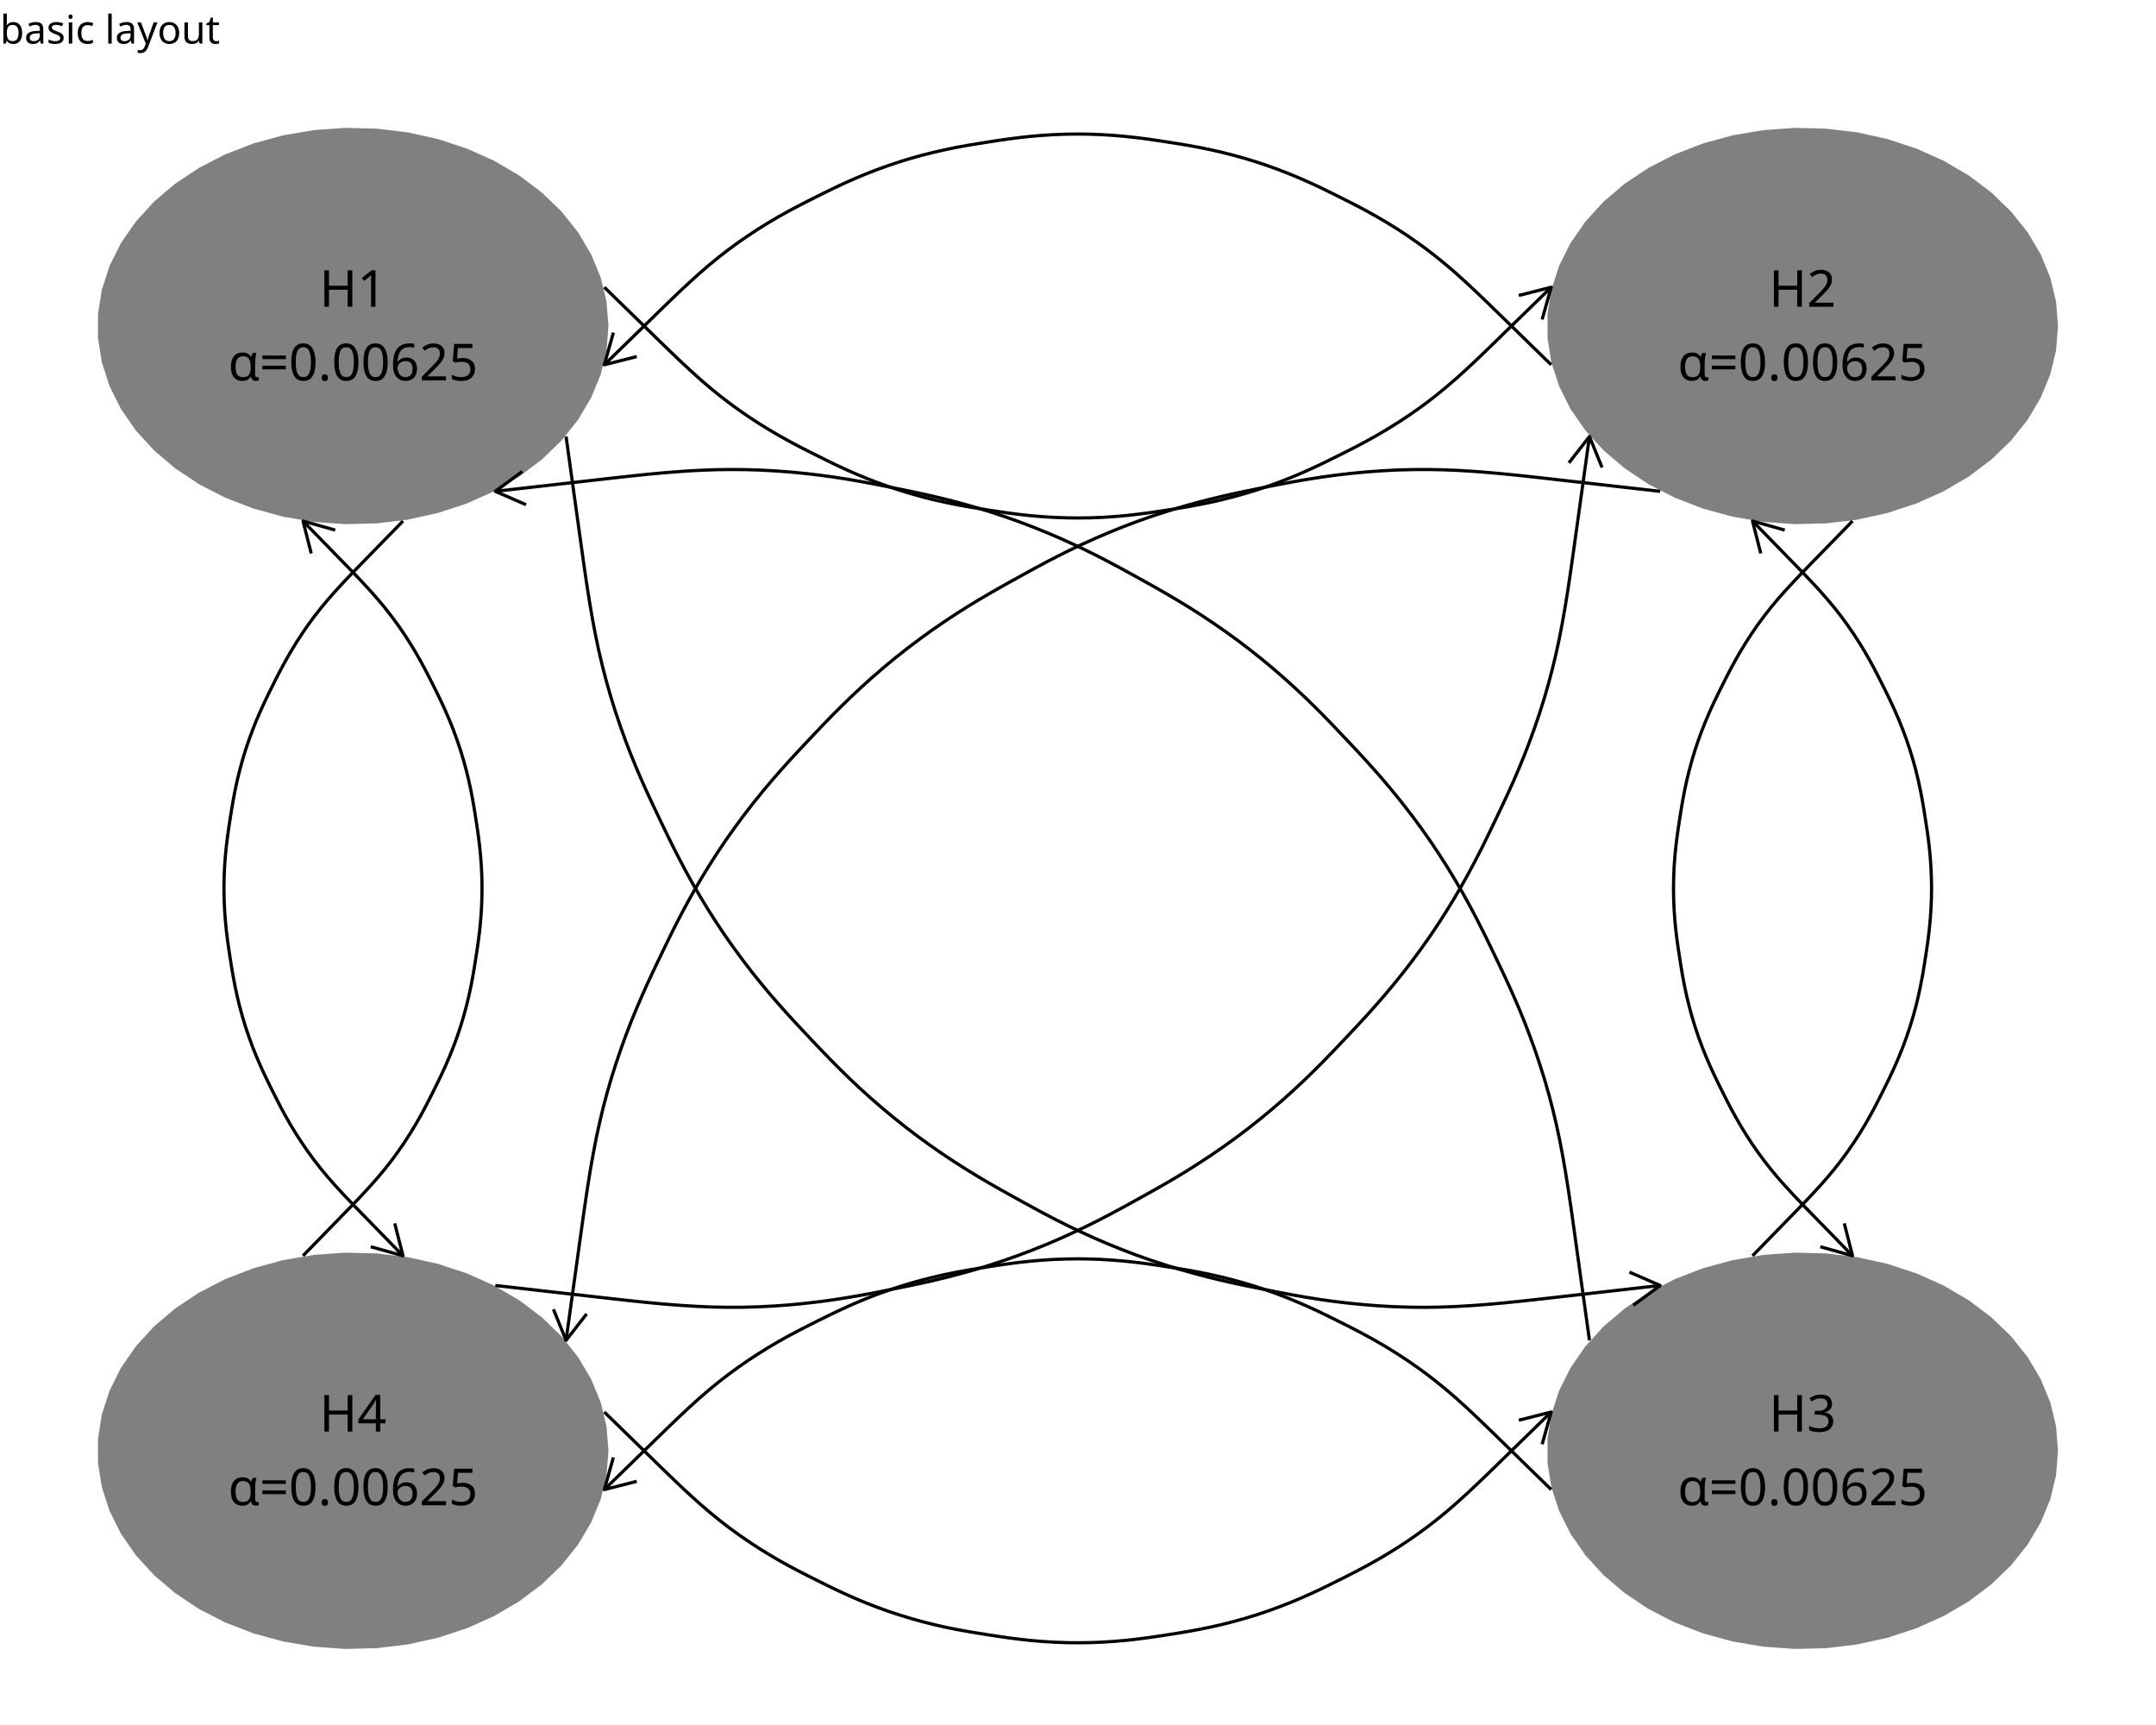
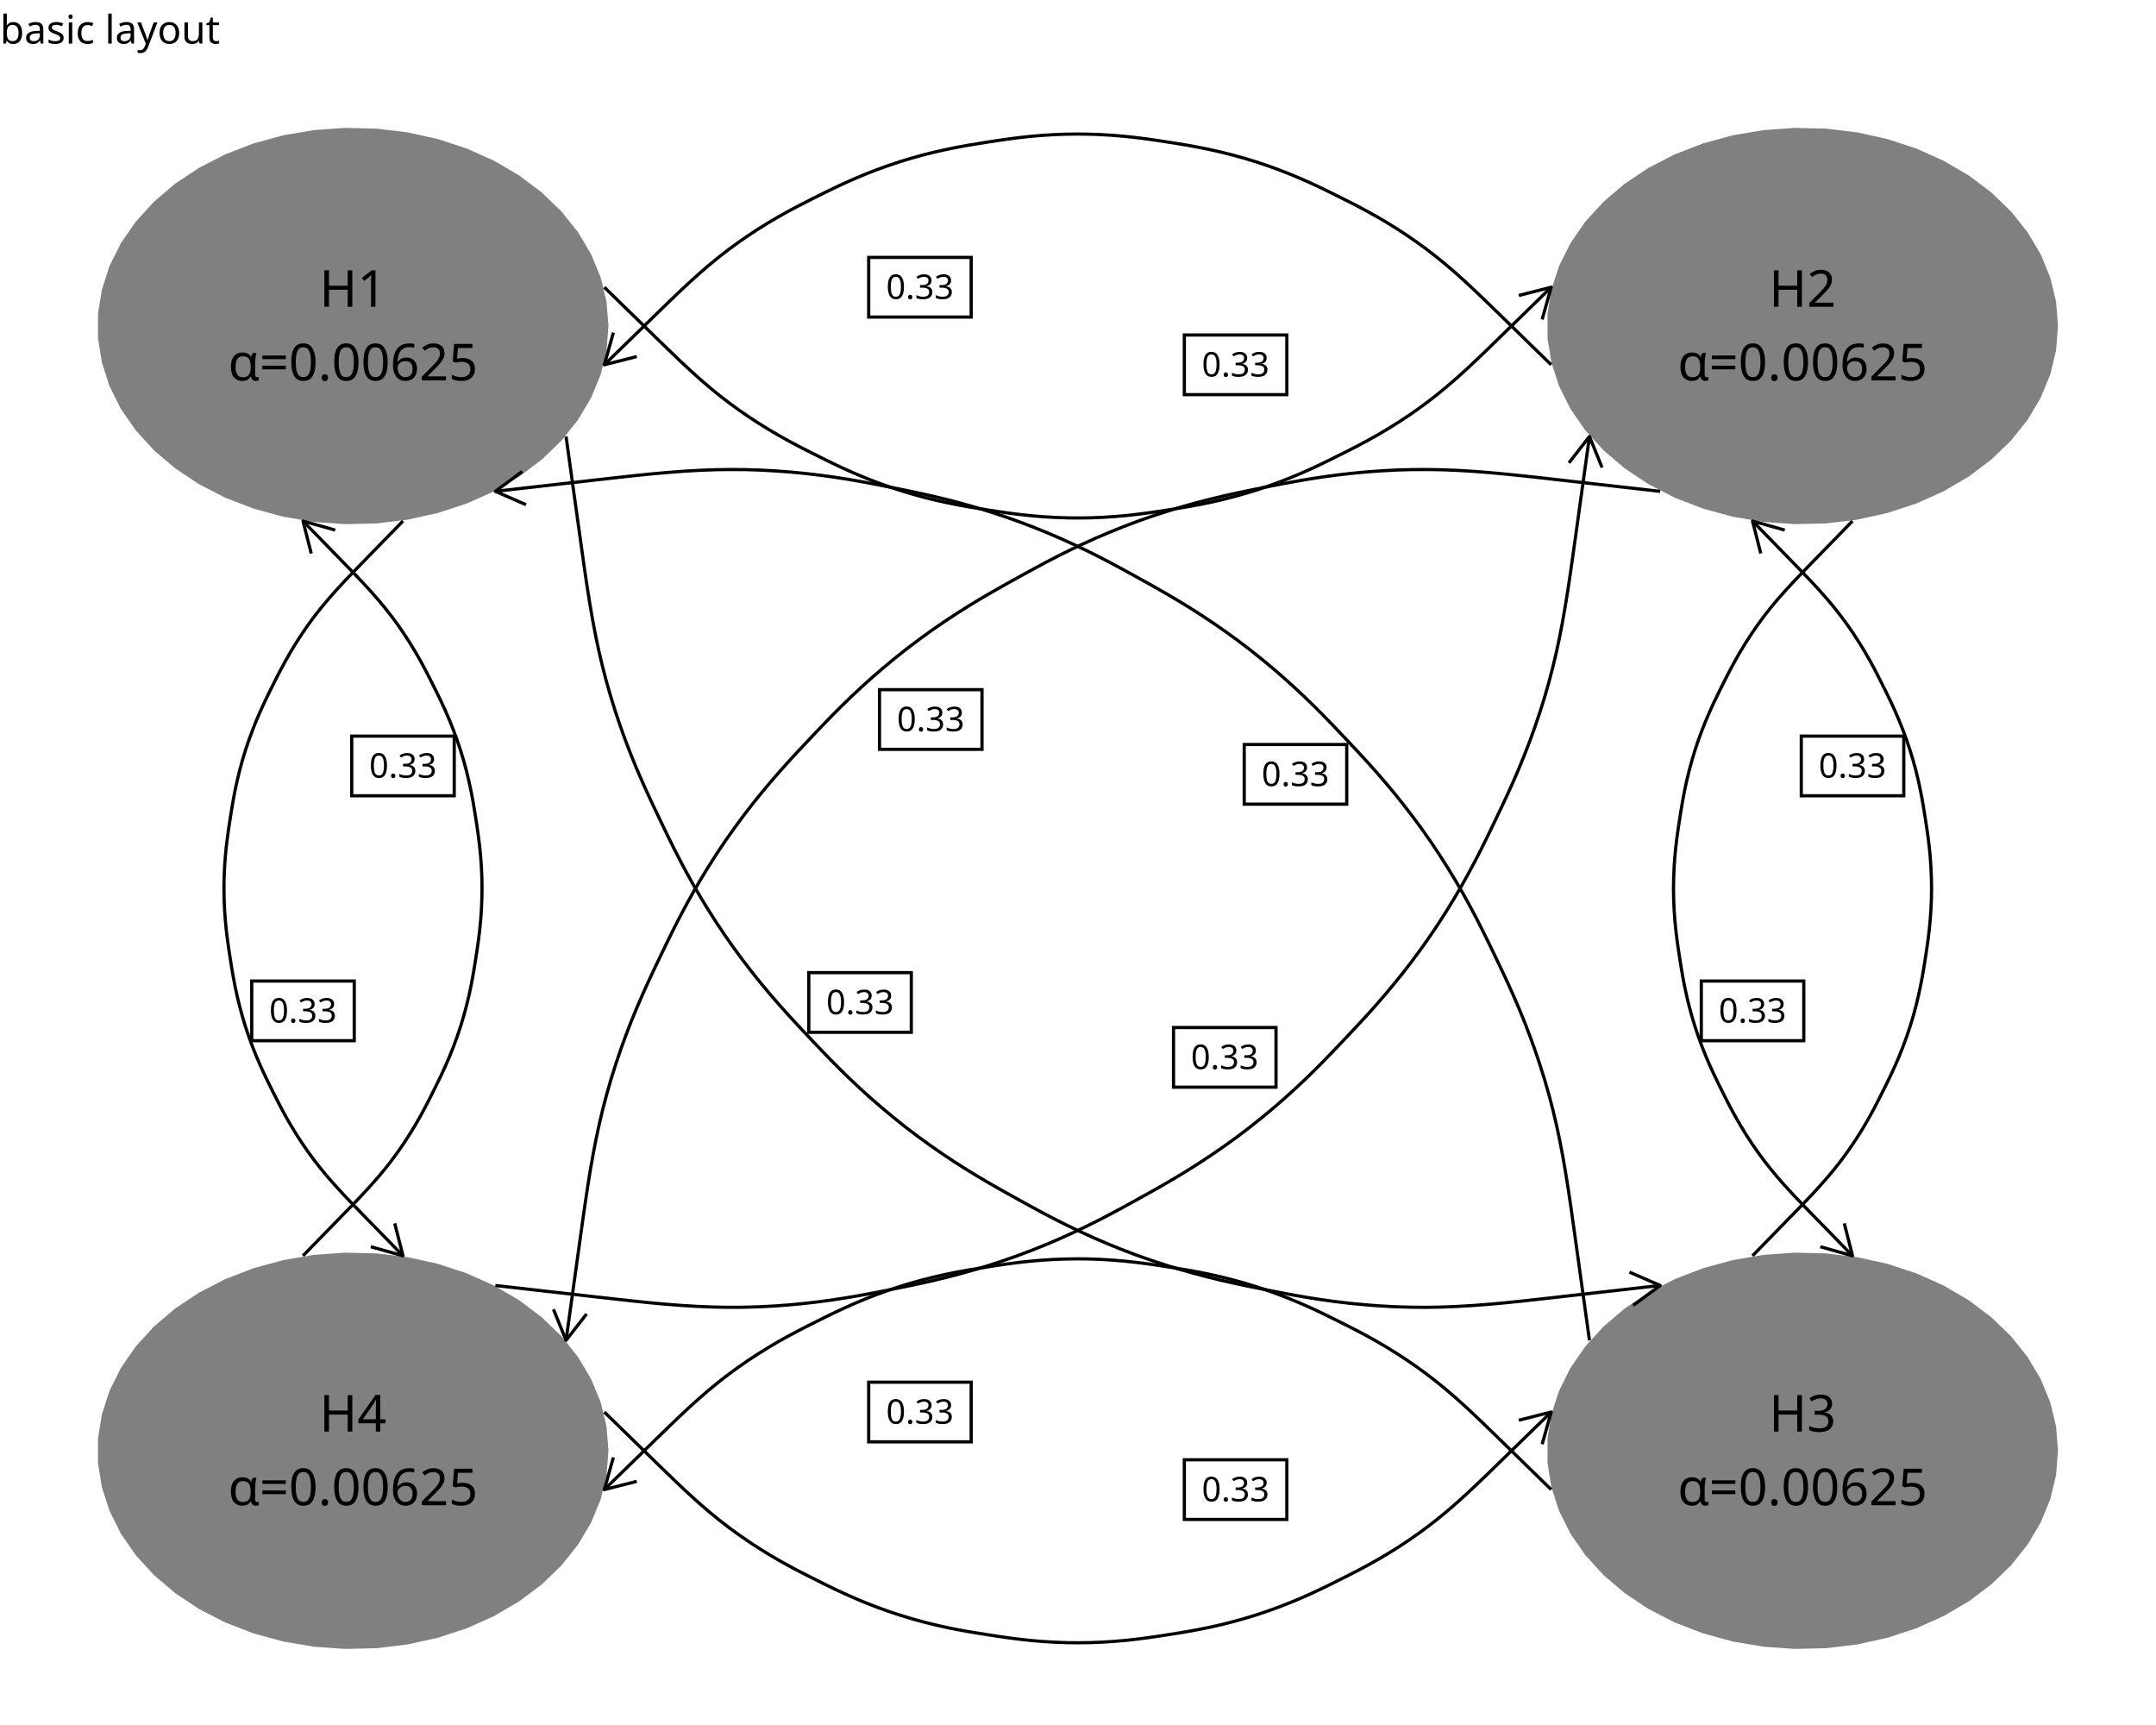
<svg xmlns="http://www.w3.org/2000/svg" class="svglite" data-engine-version="2.0" width="720.00pt" height="576.00pt" viewBox="0 0 720.00 576.00">
  <defs>
    <style type="text/css">
    .svglite line, .svglite polyline, .svglite polygon, .svglite path, .svglite rect, .svglite circle {
      fill: none;
      stroke: #000000;
      stroke-linecap: round;
      stroke-linejoin: round;
      stroke-miterlimit: 10.00;
    }
  </style>
  </defs>
  <rect width="100%" height="100%" style="stroke: none; fill: #FFFFFF;" />
  <defs>
    <clipPath id="cpMC4wMHw3MjAuMDB8MC4wMHw1NzYuMDA=">
      <rect x="0.00" y="0.00" width="720.00" height="576.00" />
    </clipPath>
  </defs>
  <g clip-path="url(#cpMC4wMHw3MjAuMDB8MC4wMHw1NzYuMDA=)">
</g>
  <defs>
    <clipPath id="cpMC4wMHw3MjAuMDB8MTcuMzB8NTc2LjAw">
      <rect x="0.00" y="17.30" width="720.00" height="558.70" />
    </clipPath>
  </defs>
  <g clip-path="url(#cpMC4wMHw3MjAuMDB8MTcuMzB8NTc2LjAw)">
    <polygon points="203.20,108.86 202.55,100.73 200.62,92.72 197.43,84.95 193.04,77.55 187.51,70.62 180.93,64.27 173.39,58.59 165.01,53.68 155.91,49.61 146.24,46.43 136.13,44.20 125.75,42.95 115.25,42.70 104.79,43.45 94.53,45.19 84.63,47.90 75.22,51.54 66.47,56.04 58.49,61.34 51.41,67.36 45.34,74.02 40.37,81.20 36.58,88.79 34.02,96.70 32.73,104.79 32.73,112.94 34.02,121.02 36.58,128.93 40.37,136.53 45.34,143.71 51.41,150.36 58.49,156.38 66.47,161.69 75.22,166.19 84.63,169.82 94.53,172.53 104.79,174.27 115.25,175.02 125.75,174.77 136.13,173.52 146.24,171.29 155.91,168.12 165.01,164.04 173.39,159.13 180.93,153.46 187.51,147.11 193.04,140.18 197.43,132.77 200.62,125.01 202.55,117.00 203.20,108.86 " style="stroke-width: 1.07; stroke: none; stroke-linecap: butt; fill: #808080;" />
    <polygon points="687.27,108.86 686.63,100.73 684.70,92.72 681.51,84.95 677.12,77.55 671.59,70.62 665.01,64.27 657.47,58.59 649.08,53.68 639.99,49.61 630.31,46.43 620.21,44.20 609.83,42.95 599.33,42.70 588.87,43.45 578.61,45.19 568.70,47.90 559.30,51.54 550.54,56.04 542.57,61.34 535.49,67.36 529.42,74.02 524.45,81.20 520.66,88.79 518.09,96.70 516.80,104.79 516.80,112.94 518.09,121.02 520.66,128.93 524.45,136.53 529.42,143.71 535.49,150.36 542.57,156.38 550.54,161.69 559.30,166.19 568.70,169.82 578.61,172.53 588.87,174.27 599.33,175.02 609.83,174.77 620.21,173.52 630.31,171.29 639.99,168.12 649.08,164.04 657.47,159.13 665.01,153.46 671.59,147.11 677.12,140.18 681.51,132.77 684.70,125.01 686.63,117.00 687.27,108.86 " style="stroke-width: 1.07; stroke: none; stroke-linecap: butt; fill: #808080;" />
    <polygon points="687.27,484.44 686.63,476.31 684.70,468.30 681.51,460.53 677.12,453.13 671.59,446.20 665.01,439.85 657.47,434.17 649.08,429.26 639.99,425.19 630.31,422.01 620.21,419.78 609.83,418.53 599.33,418.28 588.87,419.03 578.61,420.78 568.70,423.48 559.30,427.12 550.54,431.62 542.57,436.92 535.49,442.94 529.42,449.60 524.45,456.78 520.66,464.38 518.09,472.28 516.80,480.37 516.80,488.52 518.09,496.61 520.66,504.51 524.45,512.11 529.42,519.29 535.49,525.94 542.57,531.96 550.54,537.27 559.30,541.77 568.70,545.40 578.61,548.11 588.87,549.85 599.33,550.60 609.83,550.35 620.21,549.10 630.31,546.87 639.99,543.70 649.08,539.62 657.47,534.71 665.01,529.04 671.59,522.69 677.12,515.76 681.51,508.35 684.70,500.59 686.63,492.58 687.27,484.44 " style="stroke-width: 1.07; stroke: none; stroke-linecap: butt; fill: #808080;" />
    <polygon points="203.20,484.44 202.55,476.31 200.62,468.30 197.43,460.53 193.04,453.13 187.51,446.20 180.93,439.85 173.39,434.17 165.01,429.26 155.91,425.19 146.24,422.01 136.13,419.78 125.75,418.53 115.25,418.28 104.79,419.03 94.53,420.78 84.63,423.48 75.22,427.12 66.47,431.62 58.49,436.92 51.41,442.94 45.34,449.60 40.37,456.78 36.58,464.38 34.02,472.28 32.73,480.37 32.73,488.52 34.02,496.61 36.58,504.51 40.37,512.11 45.34,519.29 51.41,525.94 58.49,531.96 66.47,537.27 75.22,541.77 84.63,545.40 94.53,548.11 104.79,549.85 115.25,550.60 125.75,550.35 136.13,549.10 146.24,546.87 155.91,543.70 165.01,539.62 173.39,534.71 180.93,529.04 187.51,522.69 193.04,515.76 197.43,508.35 200.62,500.59 202.55,492.58 203.20,484.44 " style="stroke-width: 1.07; stroke: none; stroke-linecap: butt; fill: #808080;" />
    <text x="117.88" y="102.44" text-anchor="middle" style="font-size: 17.07px; font-family: sans;" textLength="21.83px" lengthAdjust="spacingAndGlyphs">H1</text>
    <text x="117.88" y="127.03" text-anchor="middle" style="font-size: 17.07px; font-family: sans;" textLength="81.56px" lengthAdjust="spacingAndGlyphs">α=0.00625</text>
    <text x="601.96" y="102.44" text-anchor="middle" style="font-size: 17.07px; font-family: sans;" textLength="21.83px" lengthAdjust="spacingAndGlyphs">H2</text>
    <text x="601.96" y="127.03" text-anchor="middle" style="font-size: 17.07px; font-family: sans;" textLength="81.56px" lengthAdjust="spacingAndGlyphs">α=0.00625</text>
    <text x="601.96" y="478.03" text-anchor="middle" style="font-size: 17.07px; font-family: sans;" textLength="21.83px" lengthAdjust="spacingAndGlyphs">H3</text>
    <text x="601.96" y="502.61" text-anchor="middle" style="font-size: 17.07px; font-family: sans;" textLength="81.56px" lengthAdjust="spacingAndGlyphs">α=0.00625</text>
    <text x="117.88" y="478.03" text-anchor="middle" style="font-size: 17.07px; font-family: sans;" textLength="21.83px" lengthAdjust="spacingAndGlyphs">H4</text>
    <text x="117.88" y="502.61" text-anchor="middle" style="font-size: 17.07px; font-family: sans;" textLength="81.56px" lengthAdjust="spacingAndGlyphs">α=0.00625</text>
    <polyline points="530.81,447.56 530.79,447.46 530.71,446.86 530.50,445.37 530.14,442.76 529.61,438.98 528.94,434.11 528.14,428.41 527.28,422.18 526.38,415.73 525.49,409.34 524.62,403.15 523.74,397.21 522.83,391.52 521.89,386.08 520.89,380.85 519.82,375.81 518.66,370.89 517.41,366.06 516.05,361.27 515.75,360.26 514.25,355.50 512.67,350.80 511.00,346.18 509.28,341.67 507.51,337.31 505.71,333.11 503.91,329.08 502.12,325.21 500.33,321.45 498.55,317.74 496.75,314.01 494.86,310.20 492.87,306.29 490.74,302.28 488.47,298.18 486.06,294.02 483.51,289.83 480.85,285.64 478.09,281.49 477.65,280.84 474.78,276.76 471.84,272.76 468.84,268.87 465.83,265.10 462.81,261.49 459.83,258.03 456.89,254.74 454.00,251.60 451.16,248.56 448.33,245.57 445.48,242.56 442.52,239.50 439.43,236.38 436.18,233.21 432.77,230.00 429.21,226.77 425.52,223.55 421.71,220.37 417.81,217.26 417.19,216.78 413.22,213.76 409.20,210.85 405.17,208.05 401.15,205.38 397.18,202.85 393.28,200.47 389.48,198.23 385.77,196.11 382.14,194.08 378.54,192.09 374.90,190.09 371.16,188.08 367.27,186.05 363.21,184.02 358.98,181.99 354.60,180.00 350.11,178.06 345.51,176.19 340.86,174.41 340.12,174.14 335.41,172.47 330.70,170.92 326.00,169.48 321.36,168.16 316.81,166.96 312.38,165.88 308.07,164.90 303.90,164.01 299.82,163.18 295.78,162.38 291.71,161.58 287.53,160.80 283.21,160.05 278.72,159.35 274.08,158.71 269.31,158.14 264.43,157.66 259.49,157.28 254.51,157.00 253.72,156.96 248.75,156.81 243.76,156.78 238.73,156.85 233.60,157.05 228.33,157.35 222.87,157.77 217.18,158.28 211.26,158.89 205.10,159.57 198.72,160.29 192.24,161.03 185.92,161.74 180.06,162.41 174.98,162.98 170.94,163.44 168.07,163.77 166.35,163.96 165.59,164.05 165.42,164.07 165.42,164.07 " style="stroke-width: 1.07; stroke-linecap: butt;" />
    <polyline points="174.41,157.42 165.42,164.07 175.67,168.53 " style="stroke-width: 1.07; stroke-linecap: butt;" />
    <polyline points="101.19,419.32 101.27,419.23 101.82,418.67 103.12,417.34 105.24,415.16 108.04,412.29 111.24,409.01 114.55,405.61 117.75,402.33 120.75,399.19 123.53,396.17 126.10,393.26 128.50,390.40 130.75,387.53 132.88,384.62 134.94,381.63 136.89,378.61 138.72,375.61 140.41,372.66 141.95,369.80 143.38,367.04 144.73,364.35 146.07,361.65 147.42,358.85 148.78,355.89 150.13,352.76 151.44,349.49 152.68,346.11 153.78,342.83 154.83,339.35 155.77,335.88 156.60,332.46 157.31,329.14 157.91,325.94 158.43,322.88 158.90,319.91 159.36,316.93 159.79,313.85 160.19,310.61 160.52,307.23 160.77,303.71 160.92,300.12 160.97,296.65 160.92,293.02 160.76,289.43 160.50,285.92 160.17,282.54 159.77,279.31 159.34,276.24 158.88,273.26 158.41,270.28 157.89,267.22 157.28,264.02 156.56,260.69 155.73,257.26 154.78,253.79 153.78,250.48 152.62,247.04 151.38,243.66 150.07,240.40 148.72,237.28 147.36,234.32 146.01,231.53 144.67,228.83 143.31,226.14 141.88,223.37 140.33,220.51 138.64,217.56 136.80,214.55 134.84,211.53 132.88,208.68 130.73,205.76 128.48,202.89 126.09,200.03 123.51,197.11 120.73,194.10 117.73,190.95 114.53,187.67 111.22,184.27 108.02,180.99 105.23,178.12 103.11,175.96 101.82,174.63 101.27,174.07 101.19,173.98 " style="stroke-width: 1.07; stroke-linecap: butt;" />
    <polyline points="111.94,177.01 101.19,173.98 103.94,184.81 " style="stroke-width: 1.07; stroke-linecap: butt;" />
    <polyline points="518.03,121.81 517.95,121.74 517.44,121.24 516.21,120.04 514.13,118.01 511.26,115.22 507.80,111.84 504.01,108.14 500.16,104.39 496.42,100.76 492.83,97.32 489.38,94.10 486.04,91.09 482.77,88.28 479.52,85.64 476.25,83.12 473.30,80.97 469.91,78.62 466.49,76.38 463.06,74.26 459.68,72.28 456.38,70.44 453.17,68.73 450.06,67.14 447.01,65.61 443.95,64.09 440.79,62.55 437.47,61.01 433.99,59.47 430.36,57.97 426.59,56.51 422.73,55.12 419.43,54.03 415.49,52.83 411.54,51.74 407.64,50.76 403.81,49.90 400.10,49.15 396.53,48.50 393.08,47.93 389.71,47.40 386.33,46.88 382.86,46.38 379.23,45.92 375.45,45.52 371.52,45.18 367.49,44.94 363.39,44.80 359.92,44.76 355.80,44.81 351.71,44.97 347.69,45.23 343.78,45.57 340.02,45.99 336.42,46.46 332.96,46.96 329.59,47.48 326.22,48.02 322.75,48.60 319.16,49.26 315.43,50.03 311.59,50.91 307.67,51.90 303.72,53.01 300.41,54.03 296.50,55.34 292.65,56.73 288.90,58.20 285.28,59.72 281.83,61.26 278.54,62.80 275.40,64.33 272.35,65.85 269.29,67.39 266.17,69.00 262.94,70.72 259.63,72.58 256.24,74.59 252.81,76.73 249.39,78.99 246.54,80.97 243.21,83.40 239.95,85.93 236.70,88.59 233.43,91.42 230.07,94.45 226.60,97.70 223.00,101.16 219.25,104.81 215.39,108.57 211.63,112.24 208.22,115.57 205.43,118.28 203.45,120.22 202.31,121.33 201.87,121.76 201.81,121.81 " style="stroke-width: 1.07; stroke-linecap: butt;" />
    <polyline points="204.84,111.06 201.81,121.81 212.64,119.06 " style="stroke-width: 1.07; stroke-linecap: butt;" />
    <polyline points="201.81,95.91 201.89,95.99 202.40,96.48 203.63,97.68 205.71,99.71 208.58,102.51 212.04,105.88 215.83,109.58 219.68,113.34 223.42,116.96 227.00,120.40 230.46,123.62 233.80,126.63 237.07,129.44 240.32,132.09 243.59,134.61 246.54,136.76 249.93,139.10 253.35,141.34 256.78,143.46 260.16,145.44 263.46,147.28 266.67,148.99 269.78,150.58 272.83,152.11 275.89,153.63 279.05,155.17 282.36,156.71 285.84,158.25 289.48,159.76 293.25,161.22 297.11,162.60 300.41,163.69 304.35,164.89 308.30,165.99 312.20,166.96 316.03,167.82 319.73,168.57 323.31,169.22 326.75,169.79 330.12,170.32 333.50,170.84 336.98,171.34 340.61,171.80 344.39,172.21 348.32,172.54 352.35,172.78 356.45,172.92 359.92,172.96 364.04,172.91 368.13,172.75 372.15,172.49 376.06,172.15 379.81,171.73 383.42,171.26 386.87,170.76 390.25,170.24 393.62,169.71 397.09,169.12 400.68,168.46 404.41,167.70 408.25,166.82 412.17,165.82 416.11,164.71 419.43,163.69 423.34,162.39 427.19,160.99 430.94,159.52 434.56,158.01 438.01,156.47 441.30,154.93 444.44,153.39 447.49,151.87 450.55,150.34 453.67,148.73 456.89,147.00 460.21,145.14 463.60,143.13 467.03,140.99 470.45,138.74 473.30,136.76 476.62,134.33 479.89,131.79 483.13,129.13 486.41,126.30 489.77,123.27 493.23,120.02 496.84,116.56 500.59,112.91 504.44,109.15 508.21,105.48 511.62,102.16 514.41,99.44 516.39,97.51 517.53,96.40 517.97,95.96 518.03,95.91 " style="stroke-width: 1.07; stroke-linecap: butt;" />
    <polyline points="515.00,106.66 518.03,95.91 507.20,98.66 " style="stroke-width: 1.07; stroke-linecap: butt;" />
    <polyline points="585.26,419.32 585.35,419.23 585.90,418.67 587.20,417.34 589.32,415.16 592.12,412.29 595.32,409.01 598.63,405.61 601.82,402.33 604.83,399.19 607.61,396.17 610.18,393.26 612.57,390.40 614.82,387.53 616.95,384.62 619.01,381.63 620.97,378.61 622.80,375.61 624.48,372.66 626.03,369.80 627.45,367.04 628.81,364.35 630.15,361.65 631.50,358.85 632.86,355.89 634.21,352.76 635.51,349.49 636.75,346.11 637.85,342.83 638.91,339.35 639.85,335.88 640.67,332.46 641.38,329.14 641.99,325.94 642.51,322.88 642.98,319.91 643.43,316.93 643.87,313.85 644.26,310.61 644.59,307.23 644.84,303.71 645.00,300.12 645.05,296.65 644.99,293.02 644.83,289.43 644.58,285.92 644.25,282.54 643.85,279.31 643.41,276.24 642.95,273.26 642.48,270.28 641.96,267.22 641.35,264.02 640.64,260.69 639.81,257.26 638.86,253.79 637.85,250.48 636.70,247.04 635.45,243.66 634.14,240.40 632.80,237.28 631.44,234.32 630.09,231.53 628.74,228.83 627.39,226.14 625.96,223.37 624.41,220.51 622.71,217.56 620.88,214.55 618.92,211.53 616.95,208.68 614.81,205.76 612.56,202.89 610.16,200.03 607.59,197.11 604.81,194.10 601.80,190.95 598.61,187.67 595.30,184.27 592.10,180.99 589.30,178.12 587.19,175.96 585.90,174.63 585.35,174.07 585.26,173.98 " style="stroke-width: 1.07; stroke-linecap: butt;" />
    <polyline points="596.02,177.01 585.26,173.98 588.02,184.81 " style="stroke-width: 1.07; stroke-linecap: butt;" />
    <polyline points="165.42,429.24 165.52,429.25 166.12,429.32 167.62,429.49 170.23,429.78 174.03,430.21 178.91,430.77 184.63,431.42 190.88,432.12 197.35,432.86 203.76,433.58 209.97,434.27 215.95,434.90 221.68,435.44 227.19,435.87 232.50,436.20 237.65,436.42 242.70,436.52 247.69,436.51 252.67,436.38 253.72,436.34 258.70,436.08 263.65,435.71 268.54,435.24 273.34,434.69 278.00,434.06 282.51,433.36 286.86,432.62 291.06,431.85 295.15,431.05 299.18,430.25 303.25,429.43 307.41,428.55 311.69,427.59 316.10,426.52 320.64,425.34 325.27,424.04 329.96,422.62 334.67,421.08 339.38,419.44 340.12,419.17 344.78,417.40 349.39,415.55 353.90,413.62 358.30,411.63 362.55,409.61 366.64,407.58 370.56,405.54 374.32,403.53 377.97,401.53 381.57,399.54 385.19,397.52 388.89,395.42 392.68,393.20 396.56,390.84 400.52,388.33 404.53,385.69 408.56,382.91 412.59,380.01 416.57,377.01 417.19,376.53 421.10,373.43 424.92,370.26 428.64,367.05 432.22,363.82 435.66,360.60 438.93,357.42 442.05,354.29 445.02,351.22 447.89,348.21 450.71,345.22 453.55,342.19 456.43,339.07 459.36,335.80 462.34,332.37 465.35,328.78 468.37,325.04 471.37,321.16 474.32,317.18 477.20,313.11 477.65,312.46 480.43,308.32 483.10,304.14 485.66,299.95 488.10,295.78 490.39,291.67 492.54,287.64 494.56,283.72 496.46,279.89 498.27,276.15 500.05,272.44 501.83,268.69 503.63,264.84 505.43,260.84 507.22,256.67 509.00,252.33 510.73,247.85 512.41,243.24 514.01,238.55 515.52,233.80 515.75,233.04 517.13,228.26 518.40,223.44 519.58,218.55 520.67,213.54 521.68,208.35 522.63,202.96 523.55,197.32 524.43,191.43 525.30,185.30 526.19,178.94 527.09,172.48 527.96,166.18 528.78,160.34 529.48,155.27 530.04,151.25 530.44,148.39 530.68,146.67 530.78,145.91 530.81,145.75 530.81,145.75 " style="stroke-width: 1.07; stroke-linecap: butt;" />
    <polyline points="535.01,156.10 530.81,145.75 523.94,154.56 " style="stroke-width: 1.07; stroke-linecap: butt;" />
    <polyline points="189.03,145.75 189.05,145.84 189.13,146.44 189.34,147.93 189.70,150.54 190.23,154.33 190.90,159.19 191.69,164.89 192.56,171.12 193.46,177.57 194.35,183.97 195.22,190.15 196.10,196.09 197.01,201.78 197.95,207.23 198.95,212.45 200.02,217.50 201.18,222.41 202.43,227.24 203.79,232.03 204.09,233.04 205.58,237.80 207.17,242.51 208.83,247.13 210.56,251.63 212.33,255.99 214.13,260.19 215.93,264.22 217.72,268.09 219.51,271.85 221.28,275.56 223.09,279.30 224.97,283.11 226.97,287.02 229.10,291.03 231.37,295.13 233.78,299.29 236.32,303.48 238.98,307.66 241.75,311.81 242.19,312.46 245.06,316.54 248.00,320.54 250.99,324.44 254.01,328.20 257.02,331.82 260.01,335.27 262.95,338.56 265.84,341.71 268.68,344.75 271.50,347.74 274.36,350.75 277.31,353.80 280.41,356.92 283.65,360.09 287.06,363.31 290.63,366.54 294.32,369.75 298.13,372.93 302.02,376.04 302.64,376.53 306.62,379.54 310.64,382.46 314.67,385.26 318.69,387.93 322.66,390.45 326.56,392.84 330.36,395.08 334.07,397.19 337.70,399.22 341.30,401.21 344.94,403.21 348.68,405.23 352.57,407.25 356.63,409.29 360.86,411.31 365.23,413.31 369.73,415.25 374.33,417.12 378.98,418.90 379.72,419.17 384.42,420.83 389.14,422.38 393.84,423.82 398.48,425.14 403.03,426.34 407.46,427.43 411.77,428.41 415.94,429.30 420.02,430.12 424.05,430.93 428.13,431.72 432.30,432.50 436.63,433.25 441.12,433.95 445.76,434.60 450.53,435.16 455.41,435.64 460.35,436.03 465.33,436.31 466.12,436.34 471.09,436.49 476.08,436.53 481.11,436.45 486.23,436.26 491.51,435.95 496.97,435.54 502.66,435.02 508.58,434.41 514.74,433.73 521.12,433.01 527.60,432.28 533.92,431.56 539.78,430.90 544.86,430.32 548.90,429.86 551.77,429.54 553.49,429.34 554.25,429.26 554.41,429.24 554.42,429.24 " style="stroke-width: 1.07; stroke-linecap: butt;" />
    <polyline points="545.43,435.88 554.42,429.24 544.17,424.78 " style="stroke-width: 1.07; stroke-linecap: butt;" />
    <polyline points="201.81,471.49 201.89,471.57 202.40,472.07 203.63,473.27 205.71,475.29 208.58,478.09 212.04,481.47 215.83,485.16 219.68,488.92 223.42,492.54 227.00,495.98 230.46,499.21 233.80,502.21 237.07,505.02 240.32,507.67 243.59,510.19 246.54,512.34 249.93,514.68 253.35,516.92 256.78,519.04 260.16,521.03 263.46,522.87 266.67,524.57 269.78,526.16 272.83,527.69 275.89,529.22 279.05,530.75 282.36,532.29 285.84,533.83 289.48,535.34 293.25,536.80 297.11,538.18 300.41,539.27 304.35,540.47 308.30,541.57 312.20,542.54 316.03,543.41 319.73,544.15 323.31,544.80 326.75,545.37 330.12,545.90 333.50,546.42 336.98,546.92 340.61,547.38 344.39,547.79 348.32,548.12 352.35,548.36 356.45,548.51 359.92,548.54 364.04,548.49 368.13,548.33 372.15,548.07 376.06,547.73 379.81,547.31 383.42,546.84 386.87,546.34 390.25,545.82 393.62,545.29 397.09,544.70 400.68,544.04 404.41,543.28 408.25,542.40 412.17,541.40 416.11,540.29 419.43,539.27 423.34,537.97 427.19,536.57 430.94,535.10 434.56,533.59 438.01,532.05 441.30,530.51 444.44,528.97 447.49,527.45 450.55,525.92 453.67,524.31 456.89,522.58 460.21,520.72 463.60,518.72 467.03,516.58 470.45,514.32 473.30,512.34 476.62,509.91 479.89,507.37 483.13,504.71 486.41,501.88 489.77,498.85 493.23,495.60 496.84,492.14 500.59,488.49 504.44,484.73 508.21,481.06 511.62,477.74 514.41,475.02 516.39,473.09 517.53,471.98 517.97,471.54 518.03,471.49 " style="stroke-width: 1.07; stroke-linecap: butt;" />
    <polyline points="515.00,482.25 518.03,471.49 507.20,474.24 " style="stroke-width: 1.07; stroke-linecap: butt;" />
    <polyline points="618.65,173.98 618.56,174.07 618.01,174.63 616.71,175.97 614.60,178.14 611.80,181.01 608.59,184.30 605.28,187.69 602.09,190.98 599.09,194.12 596.31,197.13 593.73,200.05 591.34,202.91 589.09,205.78 586.96,208.68 584.90,211.67 582.95,214.69 581.12,217.70 579.43,220.65 577.89,223.50 576.46,226.26 575.11,228.96 573.77,231.65 572.41,234.46 571.05,237.42 569.71,240.54 568.40,243.82 567.16,247.19 566.06,250.48 565.01,253.95 564.07,257.42 563.24,260.84 562.53,264.17 561.93,267.36 561.41,270.42 560.94,273.40 560.48,276.38 560.05,279.46 559.65,282.69 559.32,286.08 559.07,289.59 558.92,293.19 558.87,296.65 558.92,300.28 559.08,303.87 559.33,307.38 559.67,310.77 560.06,313.99 560.50,317.07 560.96,320.04 561.43,323.02 561.95,326.09 562.56,329.29 563.28,332.62 564.11,336.04 565.06,339.51 566.06,342.83 567.22,346.27 568.46,349.64 569.77,352.91 571.12,356.03 572.48,358.98 573.83,361.78 575.17,364.47 576.52,367.16 577.95,369.93 579.51,372.79 581.20,375.74 583.03,378.75 584.99,381.77 586.96,384.62 589.11,387.54 591.36,390.41 593.75,393.28 596.32,396.19 599.11,399.21 602.11,402.35 605.31,405.64 608.62,409.03 611.82,412.31 614.61,415.18 616.73,417.35 618.02,418.68 618.57,419.24 618.65,419.32 " style="stroke-width: 1.07; stroke-linecap: butt;" />
    <polyline points="607.90,416.30 618.65,419.32 615.90,408.50 " style="stroke-width: 1.07; stroke-linecap: butt;" />
    <polyline points="134.58,173.98 134.49,174.07 133.94,174.63 132.64,175.97 130.52,178.14 127.72,181.01 124.52,184.30 121.21,187.69 118.01,190.98 115.01,194.12 112.23,197.13 109.66,200.05 107.27,202.91 105.01,205.78 102.88,208.68 100.82,211.67 98.87,214.69 97.04,217.70 95.36,220.65 93.81,223.50 92.38,226.26 91.03,228.96 89.69,231.65 88.34,234.46 86.98,237.42 85.63,240.54 84.33,243.82 83.09,247.19 81.98,250.48 80.93,253.95 79.99,257.42 79.16,260.84 78.45,264.17 77.85,267.36 77.33,270.42 76.86,273.40 76.40,276.38 75.97,279.46 75.57,282.69 75.24,286.08 74.99,289.59 74.84,293.19 74.79,296.65 74.85,300.28 75.00,303.87 75.26,307.38 75.59,310.77 75.99,313.99 76.43,317.07 76.88,320.04 77.35,323.02 77.88,326.09 78.48,329.29 79.20,332.62 80.03,336.04 80.98,339.51 81.98,342.83 83.14,346.27 84.38,349.64 85.69,352.91 87.04,356.03 88.40,358.98 89.75,361.78 91.09,364.47 92.45,367.16 93.88,369.93 95.43,372.79 97.12,375.74 98.96,378.75 100.92,381.77 102.88,384.62 105.03,387.54 107.28,390.41 109.67,393.28 112.25,396.19 115.03,399.21 118.03,402.35 121.23,405.64 124.54,409.03 127.74,412.31 130.54,415.18 132.65,417.35 133.94,418.68 134.49,419.24 134.58,419.32 " style="stroke-width: 1.07; stroke-linecap: butt;" />
    <polyline points="123.82,416.30 134.58,419.32 131.82,408.50 " style="stroke-width: 1.07; stroke-linecap: butt;" />
    <polyline points="554.42,164.07 554.32,164.06 553.72,163.99 552.22,163.82 549.61,163.52 545.81,163.09 540.93,162.54 535.21,161.89 528.96,161.18 522.49,160.45 516.07,159.72 509.87,159.03 503.89,158.41 498.15,157.87 492.65,157.43 487.34,157.10 482.18,156.88 477.14,156.78 472.15,156.80 467.17,156.92 466.12,156.96 461.14,157.23 456.19,157.59 451.30,158.06 446.50,158.61 441.84,159.24 437.33,159.94 432.98,160.68 428.78,161.46 424.69,162.25 420.66,163.05 416.59,163.87 412.43,164.75 408.15,165.71 403.74,166.78 399.20,167.96 394.57,169.26 389.88,170.69 385.17,172.22 380.46,173.87 379.72,174.14 375.06,175.90 370.45,177.76 365.94,179.69 361.54,181.67 357.29,183.69 353.20,185.73 349.28,187.76 345.52,189.78 341.87,191.78 338.27,193.77 334.65,195.79 330.95,197.89 327.16,200.11 323.28,202.46 319.32,204.97 315.31,207.62 311.27,210.40 307.25,213.30 303.27,216.30 302.64,216.78 298.74,219.88 294.92,223.05 291.20,226.26 287.62,229.49 284.18,232.71 280.91,235.89 277.79,239.01 274.82,242.08 271.95,245.09 269.13,248.09 266.29,251.11 263.41,254.24 260.48,257.50 257.50,260.93 254.49,264.52 251.47,268.26 248.47,272.14 245.52,276.13 242.64,280.19 242.19,280.84 239.41,284.98 236.74,289.17 234.17,293.36 231.74,297.52 229.45,301.63 227.30,305.66 225.28,309.59 223.38,313.41 221.57,317.16 219.79,320.86 218.00,324.61 216.21,328.46 214.41,332.47 212.62,336.64 210.84,340.97 209.10,345.46 207.43,350.06 205.83,354.76 204.32,359.51 204.09,360.26 202.71,365.04 201.43,369.86 200.26,374.76 199.17,379.77 198.16,384.95 197.20,390.35 196.29,395.98 195.41,401.87 194.53,408.01 193.65,414.36 192.75,420.82 191.87,427.13 191.06,432.97 190.36,438.03 189.80,442.06 189.40,444.92 189.16,446.63 189.06,447.39 189.03,447.56 189.03,447.56 " style="stroke-width: 1.07; stroke-linecap: butt;" />
    <polyline points="184.83,437.20 189.03,447.56 195.90,438.74 " style="stroke-width: 1.07; stroke-linecap: butt;" />
    <polyline points="518.03,497.40 517.95,497.32 517.44,496.82 516.21,495.62 514.13,493.59 511.26,490.80 507.80,487.42 504.01,483.72 500.16,479.97 496.42,476.34 492.83,472.90 489.38,469.68 486.04,466.67 482.77,463.86 479.52,461.22 476.25,458.70 473.30,456.55 469.91,454.20 466.49,451.96 463.06,449.84 459.68,447.86 456.38,446.02 453.17,444.32 450.06,442.72 447.01,441.19 443.95,439.67 440.79,438.13 437.47,436.59 433.99,435.06 430.36,433.55 426.59,432.09 422.73,430.71 419.43,429.61 415.49,428.41 411.54,427.32 407.64,426.34 403.81,425.48 400.10,424.73 396.53,424.08 393.08,423.51 389.71,422.98 386.33,422.46 382.86,421.96 379.23,421.50 375.45,421.10 371.52,420.77 367.49,420.52 363.39,420.38 359.92,420.34 355.80,420.40 351.71,420.55 347.69,420.81 343.78,421.16 340.02,421.57 336.42,422.04 332.96,422.54 329.59,423.07 326.22,423.60 322.75,424.18 319.16,424.84 315.43,425.61 311.59,426.49 307.67,427.48 303.72,428.59 300.41,429.61 296.50,430.92 292.65,432.31 288.90,433.78 285.28,435.30 281.83,436.84 278.54,438.38 275.40,439.91 272.35,441.43 269.29,442.97 266.17,444.58 262.94,446.30 259.63,448.16 256.24,450.17 252.81,452.31 249.39,454.57 246.54,456.55 243.21,458.98 239.95,461.51 236.70,464.17 233.43,467.00 230.07,470.03 226.60,473.28 223.00,476.74 219.25,480.39 215.39,484.15 211.63,487.82 208.22,491.15 205.43,493.87 203.45,495.80 202.31,496.91 201.87,497.34 201.81,497.40 " style="stroke-width: 1.07; stroke-linecap: butt;" />
    <polyline points="204.84,486.64 201.81,497.40 212.64,494.64 " style="stroke-width: 1.07; stroke-linecap: butt;" />
+     <rect x="391.90" y="343.10" width="34.23" height="19.92" style="stroke-width: 1.07; stroke-linecap: butt; stroke-linejoin: miter; fill: #FFFFFF;" />
+     <rect x="84.07" y="327.58" width="34.23" height="19.92" style="stroke-width: 1.07; stroke-linecap: butt; stroke-linejoin: miter; fill: #FFFFFF;" />
+     <rect x="395.51" y="111.86" width="34.23" height="19.92" style="stroke-width: 1.07; stroke-linecap: butt; stroke-linejoin: miter; fill: #FFFFFF;" />
+     <rect x="290.10" y="85.95" width="34.23" height="19.92" style="stroke-width: 1.07; stroke-linecap: butt; stroke-linejoin: miter; fill: #FFFFFF;" />
+     <rect x="568.15" y="327.58" width="34.23" height="19.92" style="stroke-width: 1.07; stroke-linecap: butt; stroke-linejoin: miter; fill: #FFFFFF;" />
+     <rect x="270.10" y="324.78" width="34.23" height="19.92" style="stroke-width: 1.07; stroke-linecap: butt; stroke-linejoin: miter; fill: #FFFFFF;" />
+     <rect x="293.71" y="230.29" width="34.23" height="19.92" style="stroke-width: 1.07; stroke-linecap: butt; stroke-linejoin: miter; fill: #FFFFFF;" />
+     <rect x="290.10" y="461.53" width="34.23" height="19.92" style="stroke-width: 1.07; stroke-linecap: butt; stroke-linejoin: miter; fill: #FFFFFF;" />
+     <rect x="601.54" y="245.80" width="34.23" height="19.92" style="stroke-width: 1.07; stroke-linecap: butt; stroke-linejoin: miter; fill: #FFFFFF;" />
+     <rect x="117.46" y="245.80" width="34.23" height="19.92" style="stroke-width: 1.07; stroke-linecap: butt; stroke-linejoin: miter; fill: #FFFFFF;" />
+     <rect x="415.51" y="248.60" width="34.23" height="19.92" style="stroke-width: 1.07; stroke-linecap: butt; stroke-linejoin: miter; fill: #FFFFFF;" />
+     <rect x="395.51" y="487.44" width="34.23" height="19.92" style="stroke-width: 1.07; stroke-linecap: butt; stroke-linejoin: miter; fill: #FFFFFF;" />
+     <text x="409.01" y="356.98" text-anchor="middle" style="font-size: 11.38px; font-family: sans;" textLength="22.15px" lengthAdjust="spacingAndGlyphs">0.33</text>
+     <text x="101.19" y="341.46" text-anchor="middle" style="font-size: 11.38px; font-family: sans;" textLength="22.15px" lengthAdjust="spacingAndGlyphs">0.33</text>
+     <text x="412.62" y="125.73" text-anchor="middle" style="font-size: 11.38px; font-family: sans;" textLength="22.15px" lengthAdjust="spacingAndGlyphs">0.33</text>
+     <text x="307.22" y="99.82" text-anchor="middle" style="font-size: 11.38px; font-family: sans;" textLength="22.15px" lengthAdjust="spacingAndGlyphs">0.33</text>
+     <text x="585.26" y="341.46" text-anchor="middle" style="font-size: 11.38px; font-family: sans;" textLength="22.15px" lengthAdjust="spacingAndGlyphs">0.33</text>
+     <text x="287.22" y="338.66" text-anchor="middle" style="font-size: 11.38px; font-family: sans;" textLength="22.15px" lengthAdjust="spacingAndGlyphs">0.33</text>
+     <text x="310.83" y="244.16" text-anchor="middle" style="font-size: 11.38px; font-family: sans;" textLength="22.15px" lengthAdjust="spacingAndGlyphs">0.33</text>
+     <text x="307.22" y="475.41" text-anchor="middle" style="font-size: 11.38px; font-family: sans;" textLength="22.15px" lengthAdjust="spacingAndGlyphs">0.33</text>
+     <text x="618.65" y="259.68" text-anchor="middle" style="font-size: 11.38px; font-family: sans;" textLength="22.15px" lengthAdjust="spacingAndGlyphs">0.33</text>
+     <text x="134.58" y="259.68" text-anchor="middle" style="font-size: 11.38px; font-family: sans;" textLength="22.15px" lengthAdjust="spacingAndGlyphs">0.33</text>
+     <text x="432.62" y="262.48" text-anchor="middle" style="font-size: 11.38px; font-family: sans;" textLength="22.15px" lengthAdjust="spacingAndGlyphs">0.33</text>
+     <text x="412.62" y="501.31" text-anchor="middle" style="font-size: 11.38px; font-family: sans;" textLength="22.15px" lengthAdjust="spacingAndGlyphs">0.33</text>
  </g>
  <g clip-path="url(#cpMC4wMHw3MjAuMDB8MC4wMHw1NzYuMDA=)">
    <text x="0.00" y="14.56" style="font-size: 13.20px; font-family: sans;" textLength="69.72px" lengthAdjust="spacingAndGlyphs">basic layout</text>
  </g>
</svg>
